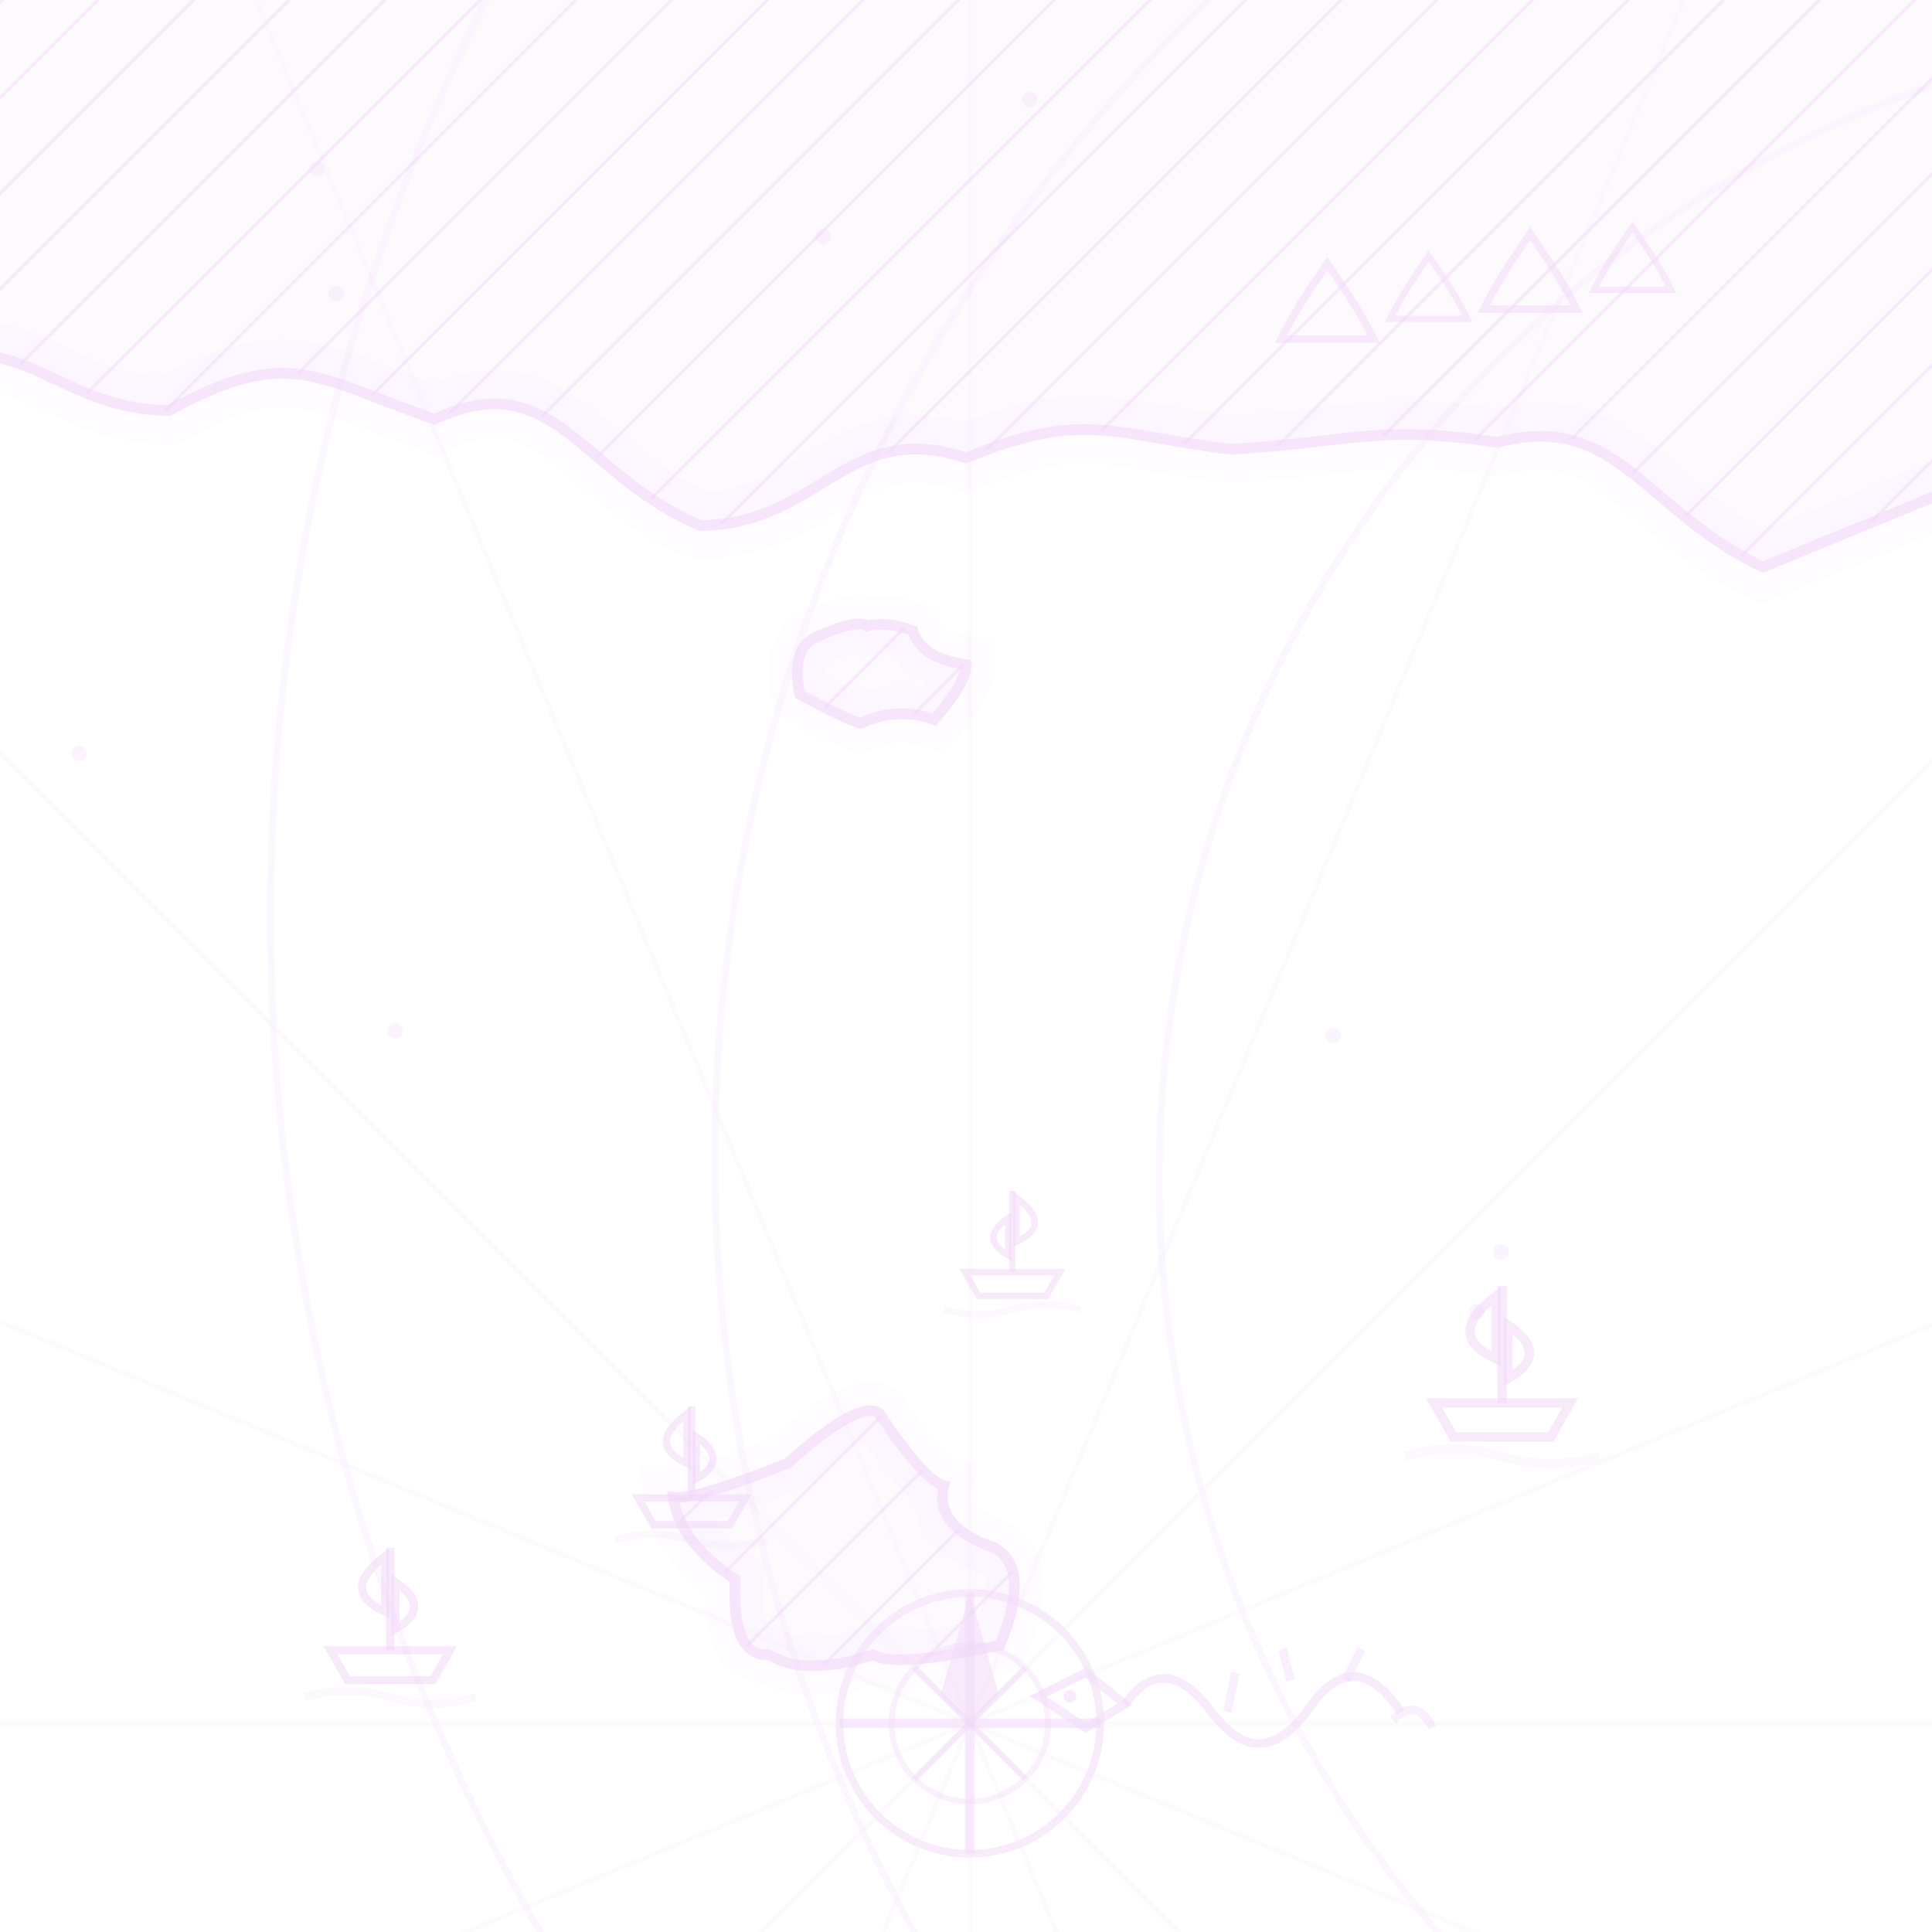
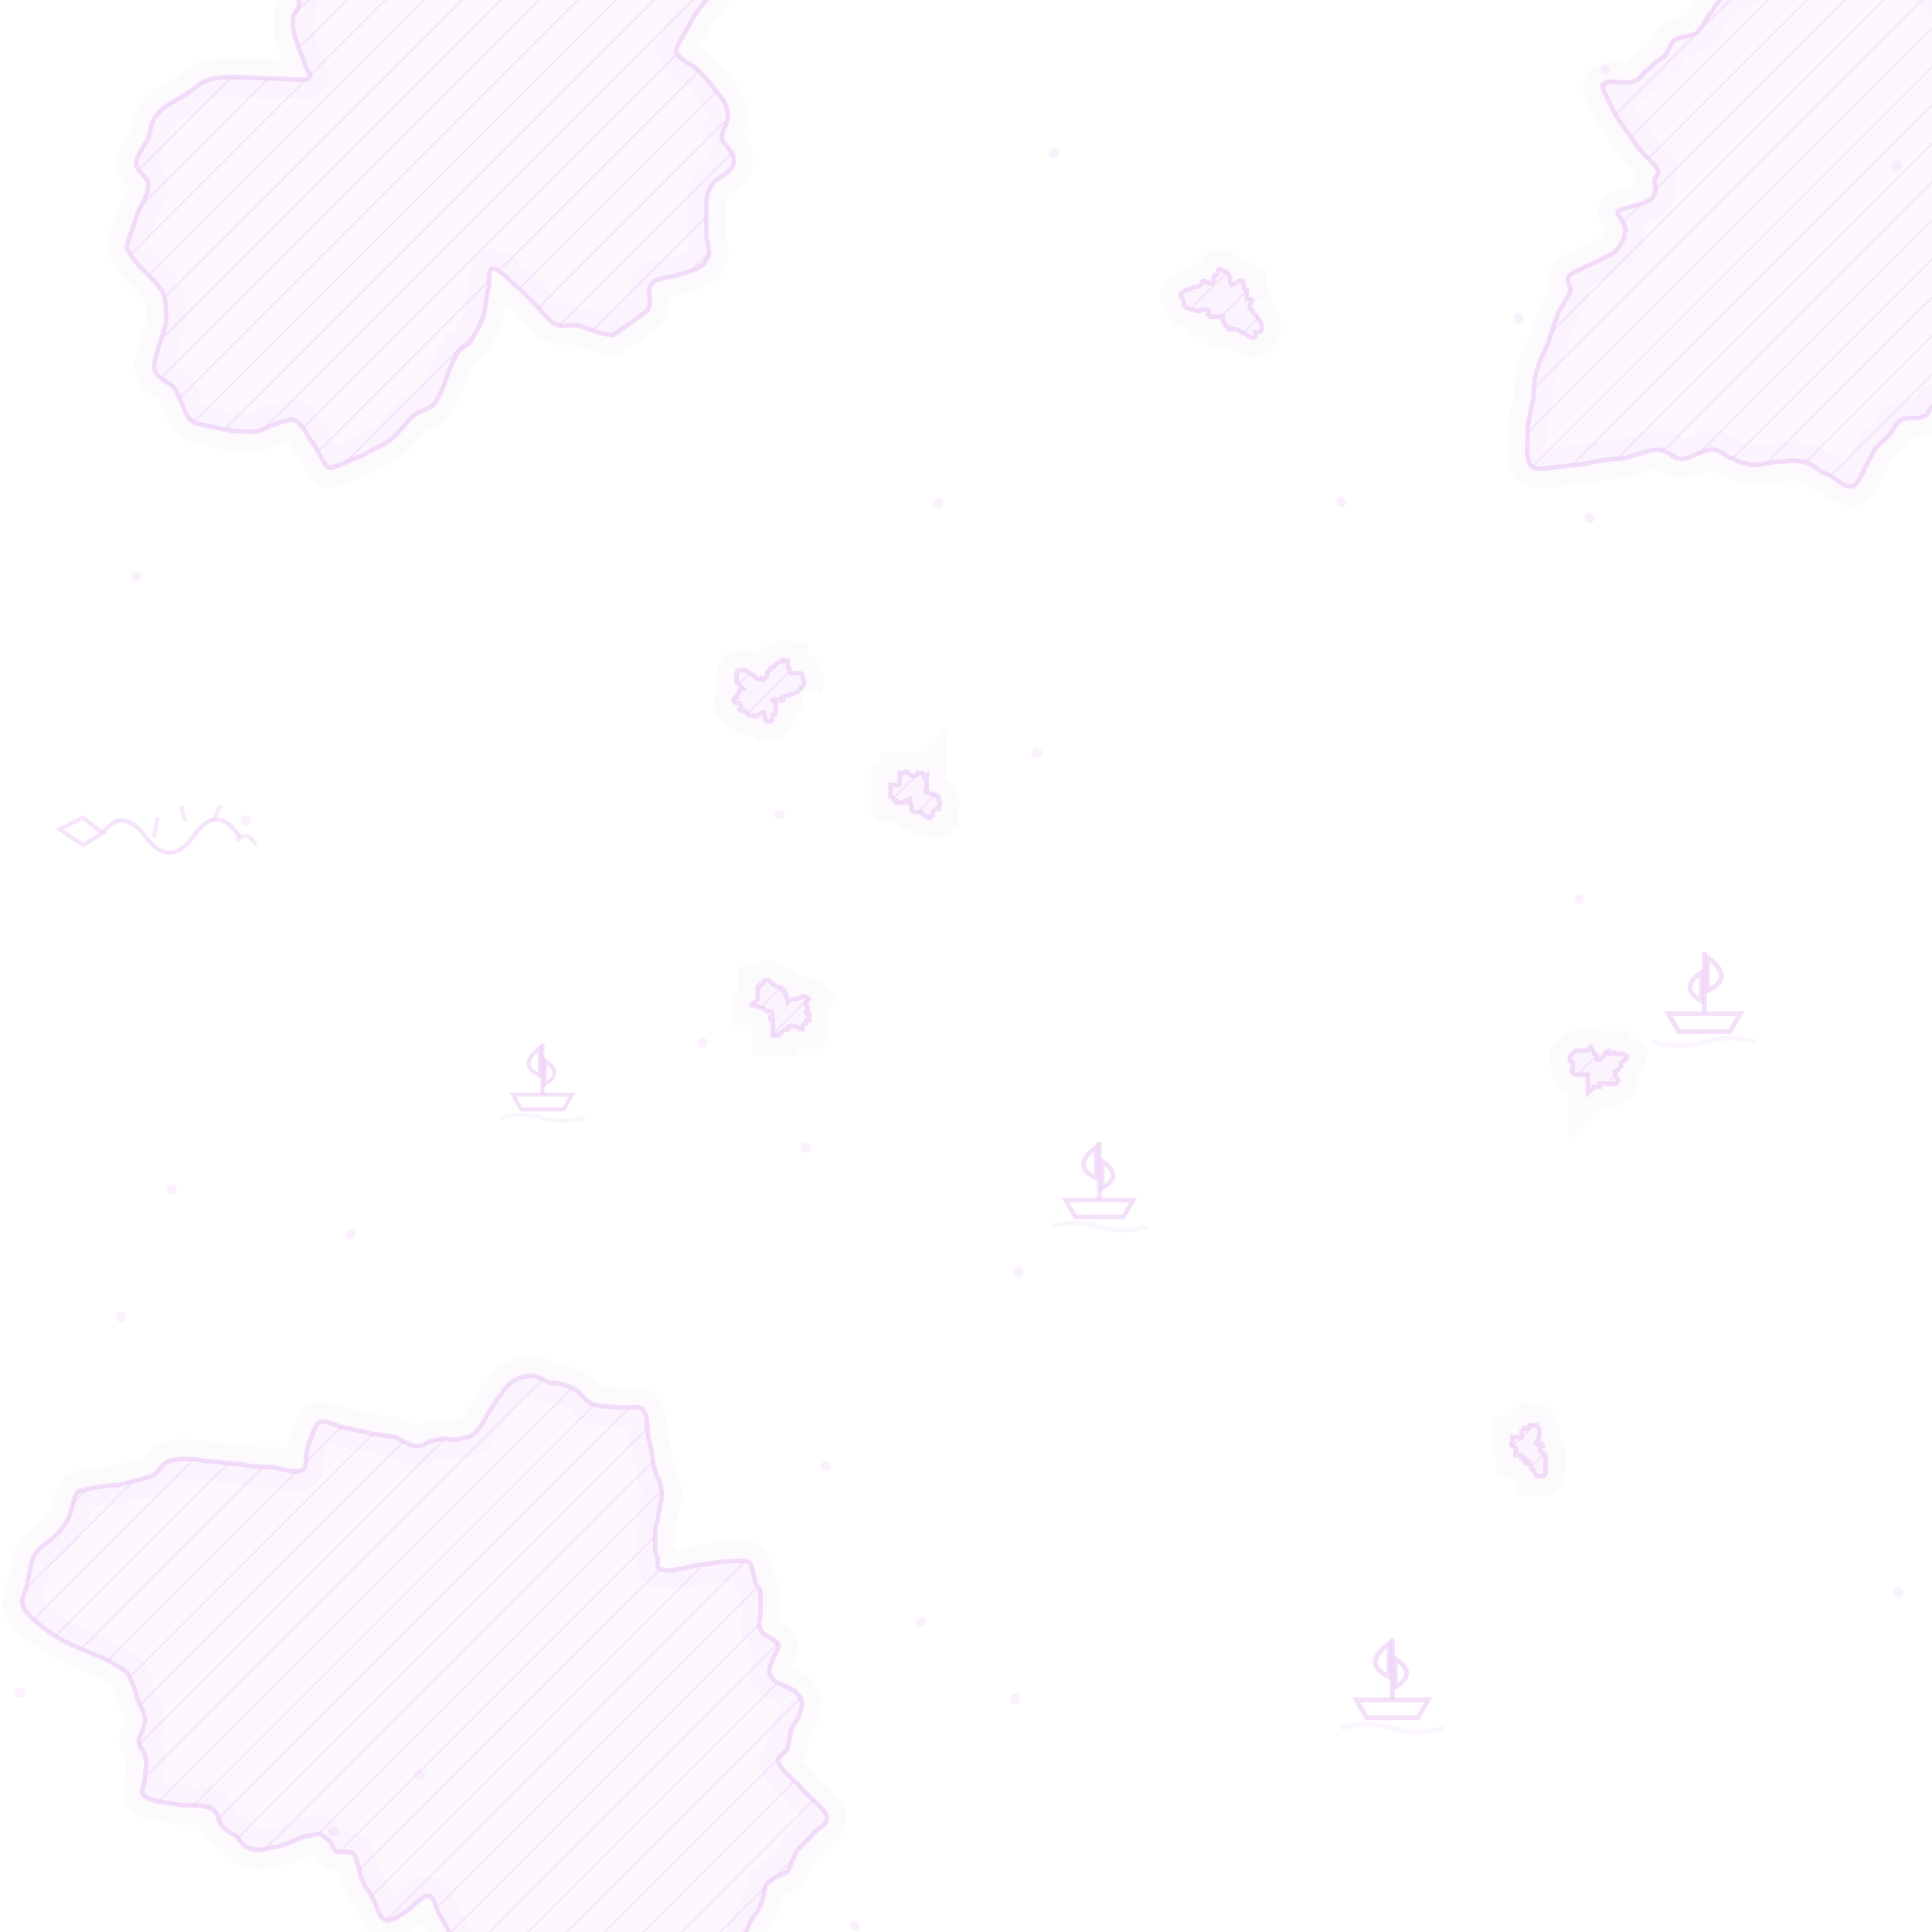
- <svg xmlns="http://www.w3.org/2000/svg" width="200" height="200" viewBox="0 0 200 200">
+ <svg xmlns="http://www.w3.org/2000/svg" width="640" height="640" viewBox="0 0 640 640">
  <defs>
-     <pattern id="h" width="7" height="7" patternUnits="userSpaceOnUse" patternTransform="rotate(45)">
-       <line x1="0" y1="0" x2="0" y2="7" stroke="#CB6CE6" stroke-opacity=".50" stroke-width=".65" />
+     <pattern id="h" width="9" height="9" patternUnits="userSpaceOnUse" patternTransform="rotate(45)">
+       <line x1="0" y1="0" x2="0" y2="9" stroke="#CB6CE6" stroke-opacity=".5" stroke-width=".9" />
    </pattern>
-     <g id="m" fill="none" stroke="#CB6CE6" stroke-opacity=".55" stroke-width="1.3">
-       <path d="M-8 5 C -5 -1 -2 -5 0 -8 C 2 -5 5 -1 8 5 Z" />
-     </g>
    <g id="s" fill="none" stroke="#CB6CE6" stroke-opacity=".58" stroke-width=".95">
      <path d="M-7 4 L7 4 L5 7.5 L-5 7.5 Z" />
      <path d="M0 4 L0 -8" />
      <path d="M0.6 -7 Q6 -3 0.6 -0.5 Z" />
      <path d="M-0.6 -4 Q-5 -1 -0.6 1.5 Z" />
      <path d="M-10 9.5 Q-5 11 0 9.5 Q5 8 10 9.5" stroke-opacity=".18" />
    </g>
-   </defs>
-   <g opacity="0.26">
-     <circle cx="240" cy="122" r="120" fill="none" stroke="#CB6CE6" stroke-opacity=".20" stroke-width=".7" />
-     <circle cx="240" cy="119.8" r="166" fill="none" stroke="#CB6CE6" stroke-opacity=".20" stroke-width=".7" />
-     <circle cx="240" cy="94.8" r="212" fill="none" stroke="#CB6CE6" stroke-opacity=".20" stroke-width=".7" />
-     <g stroke="#CB6CE6" stroke-opacity=".14" stroke-width=".5">
-       <line x1="100.4" y1="178.4" x2="400.4" y2="178.4" />
-       <line x1="100.4" y1="178.4" x2="377.6" y2="293.2" />
-       <line x1="100.4" y1="178.4" x2="312.5" y2="390.5" />
-       <line x1="100.4" y1="178.4" x2="215.2" y2="455.5" />
-       <line x1="100.4" y1="178.4" x2="100.4" y2="478.4" />
-       <line x1="100.4" y1="178.4" x2="-14.4" y2="455.5" />
-       <line x1="100.4" y1="178.4" x2="-111.7" y2="390.5" />
-       <line x1="100.4" y1="178.4" x2="-176.8" y2="293.2" />
-       <line x1="100.4" y1="178.4" x2="-199.6" y2="178.4" />
-       <line x1="100.4" y1="178.4" x2="-176.8" y2="63.6" />
-       <line x1="100.4" y1="178.4" x2="-111.7" y2="-33.8" />
-       <line x1="100.4" y1="178.4" x2="-14.4" y2="-98.8" />
-       <line x1="100.4" y1="178.4" x2="100.4" y2="-121.6" />
-       <line x1="100.4" y1="178.4" x2="215.2" y2="-98.8" />
-       <line x1="100.4" y1="178.4" x2="312.5" y2="-33.8" />
-       <line x1="100.4" y1="178.4" x2="377.6" y2="63.6" />
-     </g>
-     <circle cx="138" cy="107.2" r=".8" fill="#CB6CE6" fill-opacity=".30" />
-     <circle cx="32.8" cy="17.5" r=".8" fill="#CB6CE6" fill-opacity=".30" />
-     <circle cx="85.2" cy="24.5" r=".8" fill="#CB6CE6" fill-opacity=".30" />
-     <circle cx="40.9" cy="106.7" r=".8" fill="#CB6CE6" fill-opacity=".30" />
-     <circle cx="8.2" cy="78" r=".8" fill="#CB6CE6" fill-opacity=".30" />
-     <circle cx="34.8" cy="30.4" r=".8" fill="#CB6CE6" fill-opacity=".30" />
-     <circle cx="155.4" cy="129.6" r=".8" fill="#CB6CE6" fill-opacity=".30" />
-     <circle cx="106.6" cy="10.3" r=".8" fill="#CB6CE6" fill-opacity=".30" />
-     <circle cx="152.9" cy="135.8" r=".8" fill="#CB6CE6" fill-opacity=".30" />
-     <path d="M-10 -10 L210 -10 L210 47.4 L182.5 58.7 C170.1 52.8, 167.4 42.5, 155 45.8 C142.6 43.9, 139.9 45.8, 127.5 46.5 C115.1 45.1, 112.4 42.3, 100 47.4 C87.6 43.3, 84.9 54.3, 72.5 54.4 C60.1 49.2, 57.4 37.6, 45 43.4 C32.6 39.1, 29.9 35.7, 17.5 42.5 C5.1 42.3, 2.4 32.9, -10 38.6 Z" fill="none" stroke="#CB6CE6" stroke-opacity=".10" stroke-width="7" />
-     <path d="M102.9 160.2 Q106.8 162.3, 103.5 170.3 Q92.7 172.7, 90.4 171.3 Q83.4 173.6, 79.6 171.3 Q75.7 171.5, 76.1 163.5 Q70.4 159.7, 69.7 155 Q71.9 155.3, 81.5 151.5 Q89 144.8, 91 146.3 Q95.7 153.3, 97.7 153.8 Q96.7 158.1, 102.9 160.2 Z" fill="none" stroke="#CB6CE6" stroke-opacity=".10" stroke-width="6" />
-     <path d="M100 68.8 Q100.1 70.6, 96.7 74.5 Q92.8 73.1, 89.1 74.9 Q87.3 74.3, 82.8 71.9 Q81.9 67.7, 84 66.2 Q88.6 64, 89.8 64.8 Q91.9 64.3, 94.5 65.3 Q95.3 68.1, 100 68.8 Z" fill="none" stroke="#CB6CE6" stroke-opacity=".10" stroke-width="6" />
-     <path d="M-10 -10 L210 -10 L210 47.4 L182.5 58.7 C170.1 52.8, 167.4 42.5, 155 45.8 C142.6 43.9, 139.9 45.8, 127.5 46.5 C115.1 45.1, 112.4 42.3, 100 47.4 C87.6 43.3, 84.9 54.3, 72.5 54.4 C60.1 49.2, 57.4 37.6, 45 43.4 C32.6 39.1, 29.9 35.7, 17.5 42.5 C5.1 42.3, 2.4 32.9, -10 38.6 Z" fill="#CB6CE6" fill-opacity=".13" />
-     <path d="M102.9 160.2 Q106.8 162.3, 103.5 170.3 Q92.7 172.7, 90.4 171.3 Q83.4 173.6, 79.6 171.3 Q75.7 171.5, 76.1 163.5 Q70.4 159.7, 69.7 155 Q71.9 155.3, 81.5 151.5 Q89 144.8, 91 146.3 Q95.7 153.3, 97.7 153.8 Q96.7 158.1, 102.9 160.2 Z" fill="#CB6CE6" fill-opacity=".13" />
-     <path d="M100 68.8 Q100.1 70.6, 96.7 74.5 Q92.8 73.1, 89.1 74.9 Q87.3 74.3, 82.8 71.9 Q81.9 67.7, 84 66.2 Q88.6 64, 89.8 64.8 Q91.9 64.3, 94.5 65.3 Q95.3 68.1, 100 68.8 Z" fill="#CB6CE6" fill-opacity=".13" />
-     <path d="M-10 -10 L210 -10 L210 47.4 L182.5 58.7 C170.1 52.8, 167.4 42.5, 155 45.8 C142.6 43.9, 139.9 45.8, 127.5 46.5 C115.1 45.1, 112.4 42.3, 100 47.4 C87.6 43.3, 84.9 54.3, 72.5 54.4 C60.1 49.2, 57.4 37.6, 45 43.4 C32.6 39.1, 29.9 35.7, 17.5 42.5 C5.1 42.3, 2.4 32.9, -10 38.6 Z" fill="url(#h)" stroke="#CB6CE6" stroke-opacity=".62" stroke-width="1.1" />
-     <path d="M102.9 160.2 Q106.8 162.3, 103.5 170.3 Q92.7 172.7, 90.4 171.3 Q83.4 173.6, 79.6 171.3 Q75.7 171.5, 76.1 163.5 Q70.4 159.7, 69.7 155 Q71.9 155.3, 81.5 151.5 Q89 144.8, 91 146.3 Q95.7 153.3, 97.7 153.8 Q96.7 158.1, 102.9 160.2 Z" fill="url(#h)" stroke="#CB6CE6" stroke-opacity=".62" stroke-width="1.1" />
-     <path d="M100 68.8 Q100.1 70.6, 96.7 74.5 Q92.8 73.1, 89.1 74.9 Q87.3 74.3, 82.8 71.9 Q81.9 67.7, 84 66.2 Q88.6 64, 89.8 64.8 Q91.9 64.3, 94.5 65.3 Q95.3 68.1, 100 68.8 Z" fill="url(#h)" stroke="#CB6CE6" stroke-opacity=".62" stroke-width="1.1" />
-     <use href="#m" transform="translate(137.4 32.1) scale(0.6)" />
-     <use href="#m" transform="translate(147.9 30.5) scale(0.5)" />
-     <use href="#m" transform="translate(158.4 29) scale(0.6)" />
-     <use href="#m" transform="translate(169 27.5) scale(0.5)" />
-     <g transform="translate(100.4 178.4)">
-       <circle r="13.5" fill="none" stroke="#CB6CE6" stroke-opacity=".48" stroke-width=".8" />
-       <circle r="8.1" fill="none" stroke="#CB6CE6" stroke-opacity=".38" stroke-width=".6" />
-       <line x1="0" y1="0" x2="0" y2="-13.501" stroke="#CB6CE6" stroke-opacity=".5" stroke-width="1" transform="rotate(0)" />
-       <line x1="0" y1="0" x2="0" y2="-8.101" stroke="#CB6CE6" stroke-opacity=".5" stroke-width="0.6" transform="rotate(45)" />
-       <line x1="0" y1="0" x2="0" y2="-13.501" stroke="#CB6CE6" stroke-opacity=".5" stroke-width="1" transform="rotate(90)" />
-       <line x1="0" y1="0" x2="0" y2="-8.101" stroke="#CB6CE6" stroke-opacity=".5" stroke-width="0.6" transform="rotate(135)" />
-       <line x1="0" y1="0" x2="0" y2="-13.501" stroke="#CB6CE6" stroke-opacity=".5" stroke-width="1" transform="rotate(180)" />
-       <line x1="0" y1="0" x2="0" y2="-8.101" stroke="#CB6CE6" stroke-opacity=".5" stroke-width="0.6" transform="rotate(225)" />
-       <line x1="0" y1="0" x2="0" y2="-13.501" stroke="#CB6CE6" stroke-opacity=".5" stroke-width="1" transform="rotate(270)" />
-       <line x1="0" y1="0" x2="0" y2="-8.101" stroke="#CB6CE6" stroke-opacity=".5" stroke-width="0.6" transform="rotate(315)" />
-       <path d="M0 -13.5 L3 -3 L0 0 L-3 -3 Z" fill="#CB6CE6" fill-opacity=".5" />
-     </g>
-     <use href="#s" transform="translate(71.6 151.9) scale(-0.7921539 0.7921539)" />
-     <use href="#s" transform="translate(104.8 128.9) scale(0.7005904 0.7005904)" />
-     <use href="#s" transform="translate(40.4 167.3) scale(-0.8837248 0.8837248)" />
-     <use href="#s" transform="translate(155.5 141.2) scale(-1.007007 1.007007)" />
-     <g transform="translate(128.7 175.6) scale(-0.8156854 0.8156854)" fill="none" stroke="#CB6CE6" stroke-opacity=".5" stroke-width="1.1">
+     <g id="w" fill="none" stroke="#CB6CE6" stroke-opacity=".5" stroke-width="1.1">
      <path d="M-20 2 Q-14 -7 -8 2 Q-2 10 4 2 Q10 -6 15 1" />
      <path d="M15 1 L20 -3 L26 0 L20 4 Z" />
      <path d="M-13 -2 l-2 -4 M-6 -2 l1 -4 M2 2 l-1 -5" stroke-opacity=".4" />
      <path d="M-24 4 Q-22 0 -19 3" stroke-opacity=".4" />
-       <circle cx="22" cy="0" r=".8" fill="#CB6CE6" fill-opacity=".5" stroke="none" />
    </g>
+     <path id="L0" d="M697 77 C696 79 689 81 687 83 C685 85 685 87 684 89 C682 91 679 92 677 94 C675 95 675 97 673 99 C671 100 667 100 666 102 C665 104 668 107 667 108 C666 110 662 110 660 111 C658 112 656 113 655 115 C655 116 656 119 656 122 C657 125 658 129 657 131 C656 133 654 135 652 135 C649 136 644 133 642 134 C639 134 639 138 637 138 C635 139 632 138 630 139 C628 140 627 143 625 145 C623 147 621 148 620 151 C618 154 616 160 614 161 C611 162 608 158 605 157 C602 156 600 153 597 153 C594 152 592 153 589 153 C587 153 584 154 581 154 C579 154 576 153 574 152 C571 151 570 149 567 149 C564 149 560 152 557 152 C554 152 553 149 549 149 C546 149 542 151 537 152 C533 152 528 153 523 154 C518 154 511 156 508 155 C505 153 506 148 506 144 C506 140 507 136 508 132 C508 129 508 126 509 123 C510 119 512 116 513 113 C514 110 515 107 516 104 C517 102 519 99 520 97 C521 95 518 93 520 91 C523 89 531 86 534 84 C537 82 537 80 538 79 C538 77 539 76 538 75 C538 73 535 71 536 70 C537 69 543 68 545 67 C547 66 548 65 548 64 C549 63 548 61 548 60 C548 58 550 58 549 56 C548 54 544 51 542 48 C540 45 537 41 535 38 C534 35 530 29 531 28 C532 26 539 28 541 27 C544 26 544 24 546 23 C548 21 549 20 551 19 C553 17 553 14 555 13 C557 12 560 12 562 11 C564 9 565 6 567 4 C568 2 570 -1 573 -3 C575 -4 578 -3 580 -5 C583 -7 585 -12 587 -16 C590 -19 593 -23 596 -26 C600 -28 604 -32 607 -32 C610 -31 613 -25 616 -22 C619 -20 623 -20 625 -18 C628 -16 630 -13 632 -10 C635 -8 637 -6 639 -4 C641 -2 643 0 645 2 C648 3 651 3 653 5 C655 6 657 9 657 13 C657 16 654 22 653 26 C653 29 655 30 656 32 C657 33 657 35 658 37 C659 39 661 40 661 42 C661 44 657 48 657 50 C657 52 661 52 662 53 C663 54 662 56 663 58 C665 59 667 60 670 61 C673 63 677 64 681 65 C686 66 692 68 695 70 C698 72 699 75 697 77" />
+     <path id="L1" d="M239 46 C240 48 244 51 243 54 C243 57 237 59 236 61 C234 64 234 66 234 69 C234 72 234 75 234 78 C234 80 236 84 234 86 C233 89 228 90 225 91 C222 92 217 92 216 94 C214 96 216 100 215 102 C214 104 211 105 209 107 C207 108 205 110 203 111 C200 111 195 109 192 108 C189 107 187 109 183 107 C180 104 174 97 170 94 C167 91 165 89 163 89 C162 89 162 93 162 95 C161 98 161 102 160 105 C159 108 157 111 156 113 C155 115 153 114 151 118 C149 121 147 129 145 132 C143 136 141 135 138 137 C135 139 132 144 129 146 C126 148 123 149 120 151 C116 152 112 155 109 155 C107 154 105 148 103 146 C101 143 100 140 97 139 C94 139 88 142 85 143 C81 143 77 143 73 142 C70 141 65 141 63 139 C61 137 60 132 58 129 C56 126 52 126 51 122 C51 118 54 111 55 107 C55 103 55 100 54 97 C53 95 50 92 48 90 C46 88 43 85 42 82 C42 80 44 76 45 72 C46 69 49 65 49 62 C50 59 45 57 45 54 C45 52 48 48 49 46 C50 43 50 40 52 38 C54 35 59 33 62 31 C65 29 66 27 71 26 C76 25 85 26 91 26 C96 26 100 27 102 26 C104 25 101 23 101 21 C100 19 99 16 98 13 C97 11 97 8 97 6 C97 4 99 4 99 1 C99 -2 95 -8 95 -11 C96 -14 99 -13 99 -16 C100 -18 100 -22 101 -26 C101 -29 102 -32 103 -36 C104 -39 105 -44 107 -46 C109 -48 113 -45 115 -45 C118 -45 121 -43 123 -45 C125 -47 127 -53 129 -56 C131 -58 134 -59 137 -61 C139 -62 142 -65 145 -65 C148 -64 151 -61 154 -59 C156 -58 159 -60 162 -57 C164 -54 165 -45 166 -42 C168 -38 170 -36 172 -35 C174 -34 177 -36 180 -37 C183 -37 187 -40 190 -40 C192 -40 195 -38 197 -37 C199 -36 200 -33 203 -32 C206 -32 213 -35 216 -34 C219 -34 220 -30 223 -29 C225 -27 229 -26 231 -24 C233 -22 233 -18 234 -15 C236 -12 239 -10 238 -6 C237 -3 231 3 229 7 C227 11 224 15 224 17 C225 20 229 21 231 23 C233 25 235 27 237 30 C239 32 241 35 241 37 C242 40 239 43 239 46" />
+     <path id="L2" d="M264 561 C266 563 266 565 265 567 C265 569 263 571 262 573 C262 575 261 577 261 579 C260 581 257 582 258 584 C259 587 264 590 266 593 C269 596 274 600 274 602 C274 605 270 606 269 608 C267 610 266 611 264 613 C263 615 262 618 261 620 C259 621 256 622 254 624 C253 626 253 629 252 631 C251 634 249 635 248 638 C247 640 246 642 246 646 C247 651 250 659 251 664 C251 669 251 674 249 677 C248 680 244 680 240 682 C237 683 234 685 231 685 C227 686 223 685 219 685 C215 685 212 686 208 686 C205 687 202 690 199 688 C195 687 190 683 186 680 C182 677 178 674 175 671 C172 669 169 669 166 666 C163 663 160 658 158 655 C155 651 153 647 151 644 C149 641 148 638 146 635 C144 632 144 628 142 628 C140 628 137 631 135 633 C133 634 129 637 128 636 C126 636 125 632 124 630 C123 628 122 626 121 625 C120 623 119 621 119 619 C118 617 118 615 117 614 C115 613 112 614 111 613 C110 612 110 610 108 609 C107 608 106 607 103 608 C100 608 94 612 90 612 C87 613 84 613 82 612 C80 611 79 609 78 608 C76 607 74 606 73 604 C72 603 73 601 70 599 C68 598 63 598 60 598 C56 597 50 597 48 595 C46 594 48 591 48 589 C48 586 49 584 48 582 C48 580 46 579 46 577 C46 575 48 572 48 570 C48 568 47 566 46 564 C45 562 45 560 44 558 C43 556 43 554 39 552 C35 549 25 546 20 543 C15 540 10 536 8 533 C6 530 9 527 9 524 C10 521 10 518 11 516 C12 513 16 511 18 509 C20 507 22 505 23 502 C24 500 24 496 26 494 C29 493 35 492 39 492 C43 491 47 490 50 489 C53 488 53 485 56 484 C59 483 64 483 68 484 C72 484 76 485 80 485 C84 486 87 486 91 486 C94 487 98 488 100 487 C102 486 101 482 102 479 C103 477 104 472 106 471 C108 470 112 473 115 473 C118 474 121 474 123 475 C126 475 128 476 131 476 C133 477 136 479 138 479 C141 479 142 477 145 477 C147 476 149 477 151 477 C153 476 155 477 158 474 C160 472 163 465 166 462 C168 458 172 456 174 456 C177 455 180 457 182 458 C185 458 188 459 190 460 C192 461 194 464 196 465 C199 466 201 466 204 466 C207 467 211 465 213 467 C215 469 214 474 215 477 C216 480 216 484 217 487 C217 489 219 490 219 493 C220 496 218 500 218 503 C217 506 217 508 217 510 C217 513 217 515 218 516 C218 518 217 520 220 520 C223 521 230 518 235 518 C239 517 245 517 247 517 C250 518 249 521 250 523 C250 525 252 526 252 528 C252 530 252 532 252 534 C252 536 251 538 252 540 C253 542 257 543 258 545 C258 546 256 549 256 550 C255 552 254 554 256 556 C257 558 263 559 264 561" />
+     <path id="L3" d="M415 100 C415 100 414 101 414 101 C414 102 414 102 415 103 C415 104 417 105 417 106 C418 107 418 108 418 109 C418 110 417 110 416 110 C416 111 416 112 415 112 C414 112 412 110 411 110 C410 109 409 109 409 109 C408 109 408 109 407 109 C407 108 406 108 406 108 C405 107 405 105 405 105 C405 104 404 105 404 105 C404 105 404 105 403 105 C403 105 403 105 402 105 C402 105 401 105 401 105 C401 105 401 104 400 104 C400 103 401 103 400 103 C400 102 398 103 397 103 C396 103 393 102 393 102 C392 101 392 101 392 100 C392 99 391 98 391 98 C391 97 393 96 393 96 C394 96 395 95 396 95 C397 95 397 95 398 94 C398 94 398 93 399 93 C399 93 401 94 401 94 C402 94 402 93 402 92 C402 92 402 91 403 91 C403 90 404 89 404 89 C405 89 405 90 406 90 C406 90 407 90 407 91 C408 92 407 94 408 94 C408 95 408 94 409 94 C409 94 410 93 411 93 C412 93 412 93 412 94 C412 94 412 95 412 95 C412 96 413 96 413 96 C413 97 413 97 413 98 C413 98 413 98 413 99 C414 99 415 99 415 100" />
+     <path id="L4" d="M537 354 C536 354 536 355 535 355 C535 355 535 356 535 356 C535 357 536 357 536 358 C536 358 536 359 535 359 C535 359 534 359 533 359 C533 359 533 359 532 359 C532 359 532 359 531 359 C531 359 531 359 530 359 C530 359 530 360 530 360 C530 360 529 360 529 360 C529 360 529 360 528 360 C528 361 527 361 527 361 C527 361 526 362 526 362 C526 361 526 359 526 359 C526 358 526 358 526 357 C526 357 526 357 526 356 C526 356 525 356 525 356 C524 356 524 356 523 356 C522 356 521 356 521 355 C520 355 521 354 521 354 C521 353 521 353 521 352 C520 352 520 351 520 350 C520 350 521 349 521 349 C521 349 522 348 522 348 C523 348 523 348 524 348 C524 348 525 348 525 348 C526 348 526 348 526 348 C527 347 527 346 527 347 C527 347 528 348 528 349 C529 349 529 350 529 350 C529 351 529 351 529 351 C530 351 530 351 530 351 C530 350 530 351 531 350 C531 350 532 348 533 348 C533 348 533 349 533 349 C534 349 535 348 535 349 C536 349 537 349 537 349 C538 349 539 350 539 350 C539 351 537 352 537 352 C537 353 537 353 537 354" />
+     <path id="L5" d="M511 480 C511 480 510 480 510 480 C510 481 511 481 512 482 C512 482 512 482 512 483 C512 483 512 484 512 484 C512 485 512 485 512 486 C512 487 512 488 512 488 C512 489 511 489 511 489 C510 489 510 489 509 489 C509 488 508 488 508 487 C507 487 507 485 507 485 C507 484 506 484 506 484 C506 484 506 485 506 485 C505 485 505 484 505 484 C505 484 505 483 505 483 C505 483 504 483 504 483 C504 483 504 483 504 482 C504 482 503 482 503 482 C502 482 502 482 502 482 C502 481 502 481 502 481 C502 480 503 480 503 480 C502 480 501 479 501 479 C500 478 501 478 501 478 C501 477 501 477 501 476 C501 476 501 476 502 476 C502 476 503 476 503 476 C504 476 504 476 504 476 C504 475 504 474 504 474 C504 474 505 473 505 473 C505 473 506 474 506 473 C506 473 507 472 507 472 C507 472 508 472 508 472 C508 472 509 472 509 472 C509 472 510 473 510 474 C510 474 510 475 510 475 C510 476 509 478 509 478 C509 478 509 478 510 478 C510 478 510 478 510 478 C510 478 511 478 511 479 C511 479 510 479 510 479 C510 479 511 480 511 480" />
+     <path id="L6" d="M268 334 C268 334 267 335 267 335 C267 336 268 336 268 336 C268 337 268 337 268 338 C267 338 267 338 267 339 C267 339 266 339 266 340 C266 340 266 341 266 341 C265 341 264 340 263 340 C262 340 262 340 262 340 C261 340 261 340 261 341 C260 341 260 341 259 342 C259 342 258 342 258 343 C257 343 256 343 256 343 C256 342 256 341 256 340 C256 339 256 339 256 338 C256 338 255 338 255 337 C255 337 256 337 256 336 C256 336 256 336 256 336 C256 335 255 335 255 335 C255 335 254 335 254 335 C254 335 253 334 253 334 C252 334 250 333 249 333 C249 332 250 332 250 332 C251 331 251 331 251 331 C251 330 251 330 251 329 C251 329 251 328 251 327 C251 327 252 327 252 326 C253 326 253 325 253 325 C254 324 255 325 256 326 C257 326 257 327 258 327 C259 327 259 327 259 328 C260 328 260 328 260 329 C261 329 260 331 261 331 C261 332 261 331 261 332 C261 332 261 332 262 331 C262 331 262 331 263 331 C264 331 266 330 266 330 C267 330 267 330 268 331 C268 331 267 332 267 332 C267 333 267 333 267 333 C267 333 268 334 268 334" />
+     <path id="L7" d="M308 263 C309 263 310 263 311 264 C311 264 311 265 311 265 C311 266 312 266 311 267 C311 267 311 268 311 268 C310 268 310 268 309 269 C309 269 309 269 309 270 C308 270 308 271 308 271 C307 271 306 270 305 269 C305 269 305 269 304 269 C304 269 303 269 303 269 C303 269 302 269 302 268 C302 268 302 267 302 267 C302 266 301 266 301 266 C301 265 302 264 302 264 C302 264 302 264 301 265 C301 265 300 265 299 266 C298 266 298 266 297 266 C297 265 297 265 296 265 C296 264 295 264 295 264 C295 264 295 263 295 263 C295 262 295 262 295 261 C295 261 295 260 295 260 C296 260 297 260 297 260 C298 260 298 260 298 259 C298 259 298 258 298 258 C298 257 298 256 298 256 C298 256 299 256 300 256 C300 256 300 255 301 256 C301 256 302 257 302 257 C303 257 303 257 303 257 C303 257 304 257 304 256 C305 256 305 256 305 256 C306 256 306 257 306 257 C306 258 307 257 307 257 C307 258 307 258 307 259 C307 259 307 259 307 260 C307 260 307 261 307 261 C307 261 307 261 307 262 C306 262 306 262 306 262 C306 262 307 262 308 263" />
+     <path id="L8" d="M265 229 C264 229 263 230 262 230 C261 231 260 230 259 231 C259 231 260 232 259 232 C259 232 258 232 258 232 C257 232 257 231 256 232 C256 232 257 233 257 233 C257 234 257 235 257 235 C257 236 257 237 256 237 C256 238 256 239 255 239 C255 239 254 239 254 239 C253 238 253 236 253 236 C252 236 251 237 251 237 C250 238 250 237 249 237 C249 237 249 237 248 237 C248 237 247 236 247 236 C247 235 246 236 245 235 C245 235 246 234 245 233 C245 233 243 233 243 232 C243 232 243 231 244 231 C244 230 245 229 245 229 C245 228 246 228 246 228 C245 227 244 226 244 226 C244 225 244 225 244 224 C244 223 244 222 245 222 C245 222 246 222 247 222 C248 223 250 224 250 224 C251 225 251 225 252 225 C252 225 252 225 252 225 C252 224 253 225 253 225 C253 225 253 225 254 224 C254 224 254 222 255 222 C255 221 256 221 256 221 C257 220 258 219 259 219 C259 218 260 219 261 219 C261 219 261 220 261 221 C262 221 261 222 262 223 C262 223 264 223 265 223 C266 223 266 224 266 225 C266 225 267 226 266 227 C266 227 265 228 265 229" />
+   </defs>
+   <g opacity="0.36">
+     <circle cx="311" cy="166.7" r="1.7" fill="#CB6CE6" fill-opacity=".26" />
+     <circle cx="628.4" cy="54.8" r="1.7" fill="#CB6CE6" fill-opacity=".26" />
+     <circle cx="273.6" cy="485.7" r="1.7" fill="#CB6CE6" fill-opacity=".26" />
+     <circle cx="349.2" cy="50.8" r="1.7" fill="#CB6CE6" fill-opacity=".26" />
+     <circle cx="337.4" cy="421.3" r="1.7" fill="#CB6CE6" fill-opacity=".26" />
+     <circle cx="116.2" cy="408.9" r="1.7" fill="#CB6CE6" fill-opacity=".26" />
+     <circle cx="305.1" cy="537.3" r="1.7" fill="#CB6CE6" fill-opacity=".26" />
+     <circle cx="343.5" cy="249.4" r="1.7" fill="#CB6CE6" fill-opacity=".26" />
+     <circle cx="6.6" cy="560.8" r="1.7" fill="#CB6CE6" fill-opacity=".26" />
+     <circle cx="503" cy="105.5" r="1.7" fill="#CB6CE6" fill-opacity=".26" />
+     <circle cx="40" cy="436.2" r="1.7" fill="#CB6CE6" fill-opacity=".26" />
+     <circle cx="283.1" cy="638" r="1.7" fill="#CB6CE6" fill-opacity=".26" />
+     <circle cx="45.2" cy="190.9" r="1.7" fill="#CB6CE6" fill-opacity=".26" />
+     <circle cx="523.1" cy="297.8" r="1.7" fill="#CB6CE6" fill-opacity=".26" />
+     <circle cx="526.6" cy="171.6" r="1.7" fill="#CB6CE6" fill-opacity=".26" />
+     <circle cx="110.5" cy="606.6" r="1.7" fill="#CB6CE6" fill-opacity=".26" />
+     <circle cx="336.3" cy="562.8" r="1.7" fill="#CB6CE6" fill-opacity=".26" />
+     <circle cx="81.4" cy="271.8" r="1.7" fill="#CB6CE6" fill-opacity=".26" />
+     <circle cx="628.8" cy="527.4" r="1.7" fill="#CB6CE6" fill-opacity=".26" />
+     <circle cx="266.9" cy="380.2" r="1.7" fill="#CB6CE6" fill-opacity=".26" />
+     <circle cx="139.2" cy="587.9" r="1.7" fill="#CB6CE6" fill-opacity=".26" />
+     <circle cx="531.8" cy="23" r="1.7" fill="#CB6CE6" fill-opacity=".26" />
+     <circle cx="56.8" cy="394" r="1.7" fill="#CB6CE6" fill-opacity=".26" />
+     <circle cx="232.8" cy="345.4" r="1.7" fill="#CB6CE6" fill-opacity=".26" />
+     <circle cx="258.3" cy="269.9" r="1.7" fill="#CB6CE6" fill-opacity=".26" />
+     <circle cx="444.3" cy="166.3" r="1.7" fill="#CB6CE6" fill-opacity=".26" />
+     <use href="#L0" fill="none" stroke="#CB6CE6" stroke-opacity=".10" stroke-width="13" />
+     <use href="#L1" fill="none" stroke="#CB6CE6" stroke-opacity=".10" stroke-width="13" />
+     <use href="#L2" fill="none" stroke="#CB6CE6" stroke-opacity=".10" stroke-width="13" />
+     <use href="#L3" fill="none" stroke="#CB6CE6" stroke-opacity=".10" stroke-width="13" />
+     <use href="#L4" fill="none" stroke="#CB6CE6" stroke-opacity=".10" stroke-width="13" />
+     <use href="#L5" fill="none" stroke="#CB6CE6" stroke-opacity=".10" stroke-width="13" />
+     <use href="#L6" fill="none" stroke="#CB6CE6" stroke-opacity=".10" stroke-width="13" />
+     <use href="#L7" fill="none" stroke="#CB6CE6" stroke-opacity=".10" stroke-width="13" />
+     <use href="#L8" fill="none" stroke="#CB6CE6" stroke-opacity=".10" stroke-width="13" />
+     <use href="#L0" fill="#CB6CE6" fill-opacity=".13" />
+     <use href="#L1" fill="#CB6CE6" fill-opacity=".13" />
+     <use href="#L2" fill="#CB6CE6" fill-opacity=".13" />
+     <use href="#L3" fill="#CB6CE6" fill-opacity=".13" />
+     <use href="#L4" fill="#CB6CE6" fill-opacity=".13" />
+     <use href="#L5" fill="#CB6CE6" fill-opacity=".13" />
+     <use href="#L6" fill="#CB6CE6" fill-opacity=".13" />
+     <use href="#L7" fill="#CB6CE6" fill-opacity=".13" />
+     <use href="#L8" fill="#CB6CE6" fill-opacity=".13" />
+     <use href="#L0" fill="url(#h)" stroke="#CB6CE6" stroke-opacity=".62" stroke-width="1.5" />
+     <use href="#L1" fill="url(#h)" stroke="#CB6CE6" stroke-opacity=".62" stroke-width="1.5" />
+     <use href="#L2" fill="url(#h)" stroke="#CB6CE6" stroke-opacity=".62" stroke-width="1.5" />
+     <use href="#L3" fill="url(#h)" stroke="#CB6CE6" stroke-opacity=".62" stroke-width="1.5" />
+     <use href="#L4" fill="url(#h)" stroke="#CB6CE6" stroke-opacity=".62" stroke-width="1.5" />
+     <use href="#L5" fill="url(#h)" stroke="#CB6CE6" stroke-opacity=".62" stroke-width="1.5" />
+     <use href="#L6" fill="url(#h)" stroke="#CB6CE6" stroke-opacity=".62" stroke-width="1.5" />
+     <use href="#L7" fill="url(#h)" stroke="#CB6CE6" stroke-opacity=".62" stroke-width="1.5" />
+     <use href="#L8" fill="url(#h)" stroke="#CB6CE6" stroke-opacity=".62" stroke-width="1.5" />
+     <use href="#s" transform="translate(461.2 556.3) scale(-1.7 1.7)" />
+     <use href="#s" transform="translate(179.7 357) scale(-1.4 1.4)" />
+     <use href="#s" transform="translate(564.6 329) scale(1.7 1.7)" />
+     <use href="#s" transform="translate(364.2 391.1) scale(-1.6 1.6)" />
+     <use href="#w" transform="translate(53.5 274.7) scale(-1.3 1.3)" />
  </g>
</svg>
